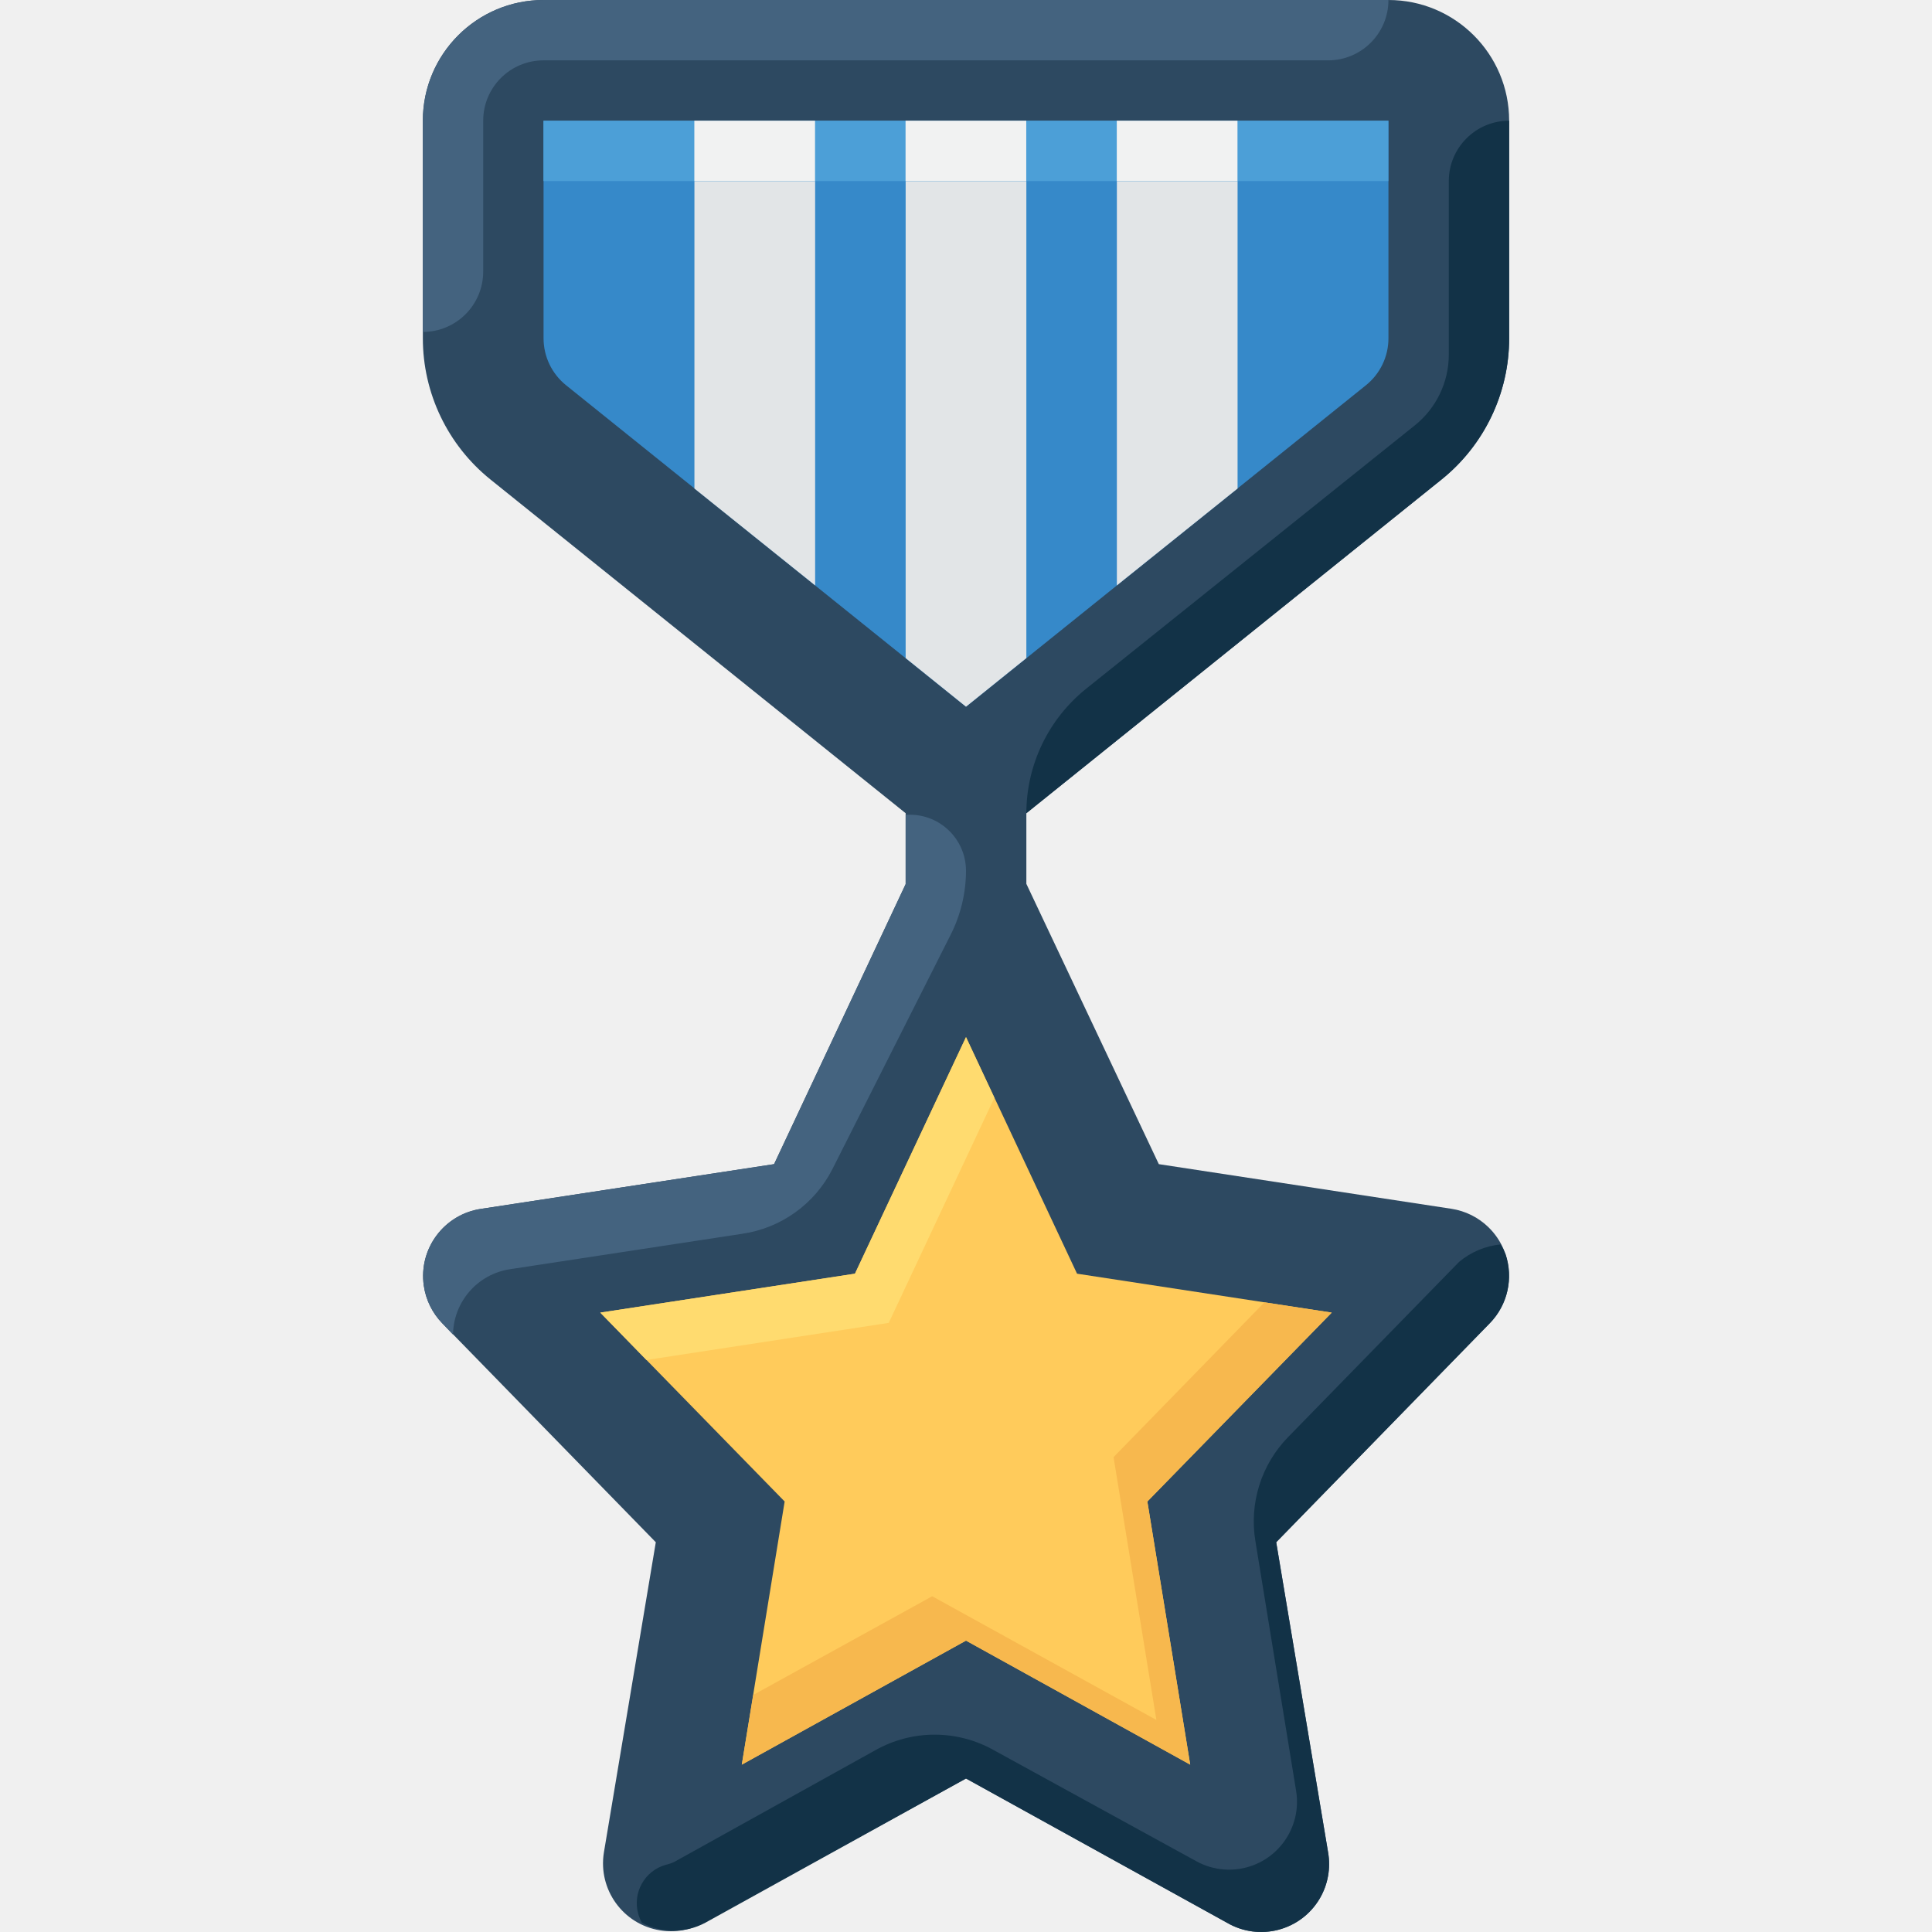
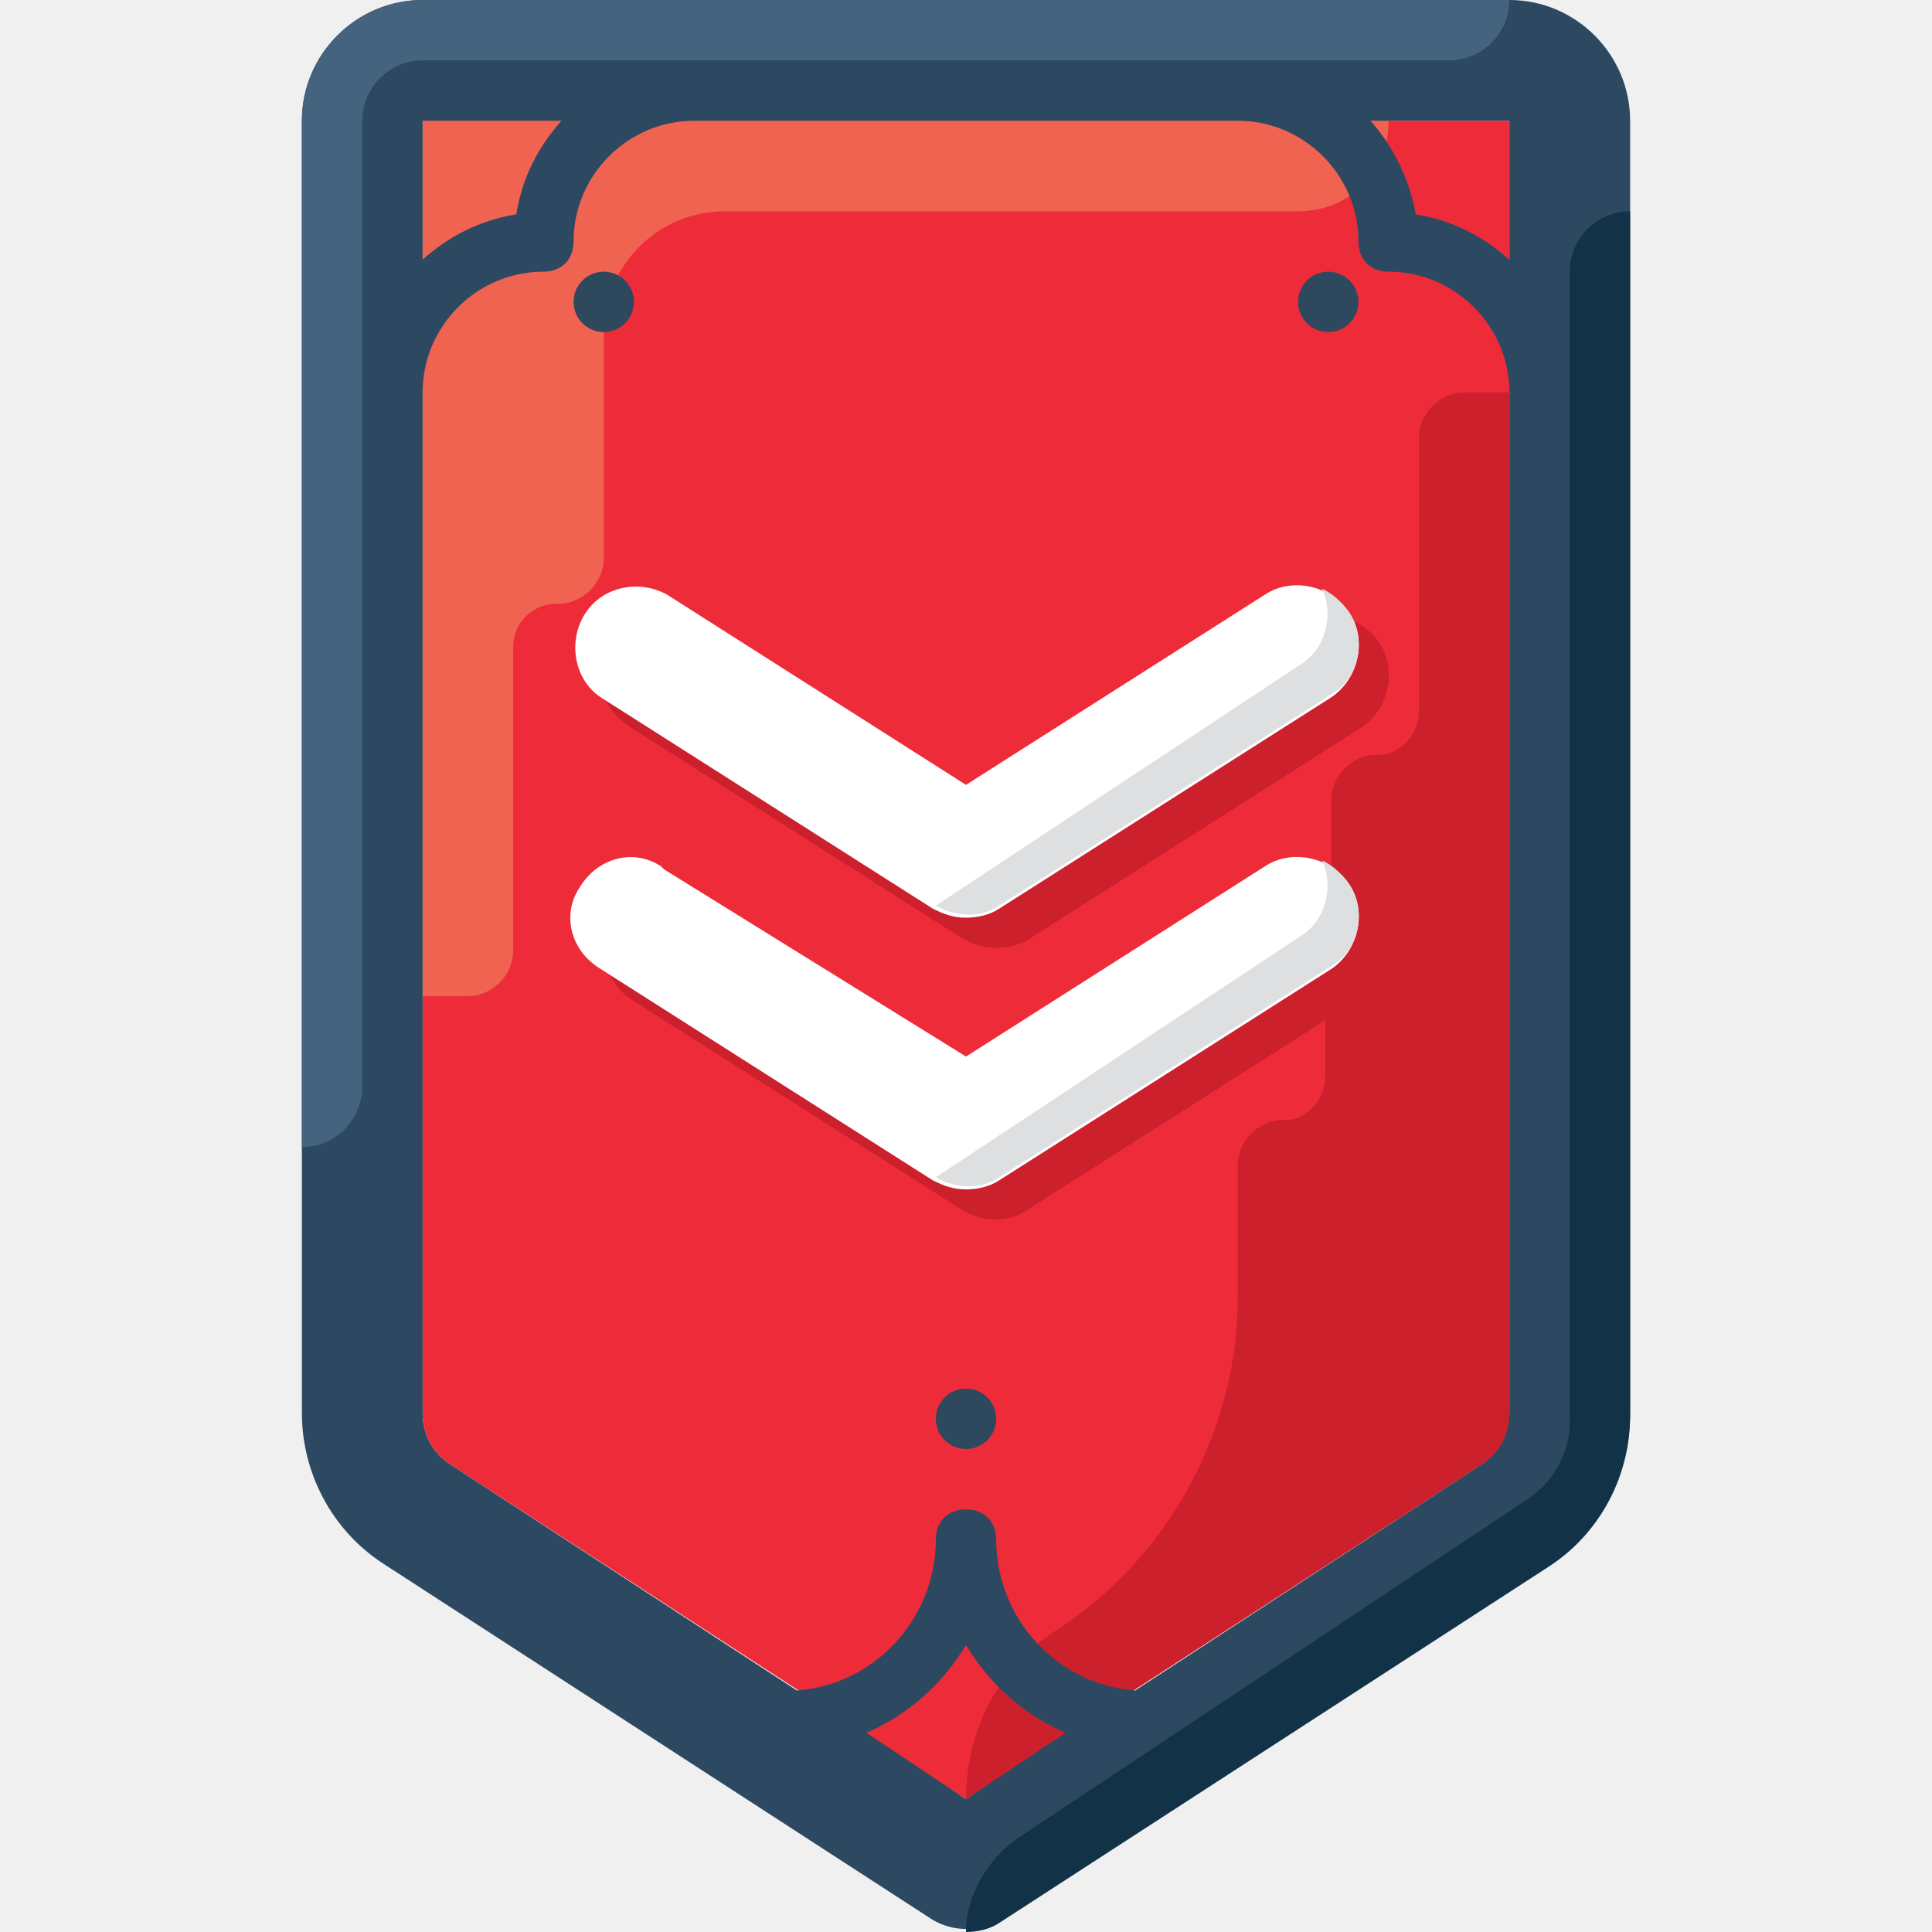
- <svg xmlns="http://www.w3.org/2000/svg" version="1.1" id="Layer_1" x="0px" y="0px" viewBox="0 0 511.997 511.997" style="enable-background:new 0 0 511.997 511.997;" xml:space="preserve">
-   <path style="fill:#2D4961;" d="M382.025,127.066c11.331-9.116,17.92-22.878,17.912-37.424V31.987  C399.938,14.322,385.616,0,367.951,0H144.046c-17.665,0-31.987,14.322-31.987,31.987v57.656  c-0.008,14.546,6.581,28.308,17.912,37.424l110.034,88.443v18.312v0.48L205.14,308.51l-77.567,11.835  c-9.836,1.407-16.673,10.524-15.266,20.359c0.536,3.742,2.239,7.229,4.87,9.948l56.616,58.055l-13.754,82.205  c-1.591,9.812,5.062,19.056,14.874,20.647c3.982,0.648,8.069-0.064,11.595-2.015l69.491-38.224l69.171,38.224  c8.58,5.006,19.6,2.103,24.606-6.477c2.135-3.67,2.911-7.973,2.183-12.155l-13.754-82.205l56.616-58.056  c6.917-7.133,6.749-18.52-0.384-25.445c-2.671-2.591-6.085-4.294-9.772-4.862l-77.567-11.835l-35.105-74.289v-0.48v-18.232  L382.025,127.066z" />
-   <path style="fill:#123247;" d="M383.945,47.98V94.04c-0.016,7.285-3.343,14.17-9.036,18.712l-86.923,69.651  c-10.092,8.029-15.977,20.215-15.993,33.106l0,0l110.034-88.443c11.331-9.116,17.92-22.878,17.912-37.424V31.987  C391.11,31.987,383.945,39.143,383.945,47.98z" />
-   <path style="fill:#44637F;" d="M144.046,0c-17.665,0-31.987,14.322-31.987,31.987v55.976l0,0c8.836,0,15.993-7.157,15.993-15.993  V31.987c0-8.836,7.157-15.993,15.993-15.993h207.912c8.836,0,15.993-7.157,15.993-15.993H144.046z" />
-   <path style="fill:#123247;" d="M338.204,408.708l56.616-58.056c4.718-4.838,6.317-11.915,4.158-18.312  c-0.36-0.888-0.784-1.743-1.279-2.559c-4.062,0.4-7.909,2.015-11.035,4.638l-45.341,46.46c-7.085,7.277-10.292,17.489-8.636,27.508  l10.795,66.212c1.591,9.812-5.062,19.056-14.874,20.647c-3.982,0.648-8.069-0.064-11.595-2.015l-53.657-29.428  c-9.732-5.47-21.615-5.47-31.347,0l-53.258,29.588c-0.736,0.36-1.519,0.624-2.319,0.8c-5.614,1.583-8.876,7.421-7.285,13.027  c0.232,0.808,0.552,1.591,0.968,2.327l0,0c5.246,2.799,11.547,2.799,16.793,0l69.091-38.224l69.171,38.224  c8.58,5.006,19.6,2.103,24.606-6.477c2.135-3.67,2.911-7.973,2.183-12.155L338.204,408.708z" />
-   <polygon style="fill:#FFCB5B;" points="255.999,434.777 196.584,467.643 207.939,397.912 159.08,347.853 226.571,337.538   255.999,274.844 285.426,337.538 352.918,347.853 304.058,397.912 315.414,467.643 " />
-   <polygon style="fill:#FFDB6F;" points="235.527,350.572 263.516,290.917 255.999,274.844 226.571,337.538 159.08,347.853   171.314,360.408 " />
-   <polygon style="fill:#F7B84E;" points="352.918,347.853 335.085,345.134 295.102,386.157 306.457,455.808 247.042,423.022   199.622,449.171 196.584,467.643 255.999,434.777 315.414,467.643 304.058,397.912 " />
-   <path style="fill:#3689C9;" d="M150.043,102.117c-3.79-3.031-5.997-7.621-5.997-12.475V31.987h223.906v57.656  c0,4.854-2.207,9.444-5.997,12.475l-105.955,85.164L150.043,102.117z" />
+ <svg xmlns="http://www.w3.org/2000/svg" version="1.1" id="Layer_1" x="0px" y="0px" viewBox="0 0 512 512" style="enable-background:new 0 0 512 512;" xml:space="preserve">
+   <path style="fill:#EE2C39;" d="M119.2,388c-4.8-3.2-7.2-8-7.2-13.6V32h288v342.4c0,5.6-2.4,10.4-7.2,13.6L256,476.8L119.2,388z" />
+   <circle style="fill:#2E485D;" cx="256" cy="376" r="8" />
+   <path style="fill:#F16351;" d="M112,32v232h12c6.4,0,12-5.6,12-12l0,0v-80.8c0-6.4,5.6-11.2,11.2-11.2c0,0,0,0,0.8,0l0,0  c6.4,0,12-5.6,12-12l0,0V88c0-17.6,14.4-32,32-32h152c13.6,0,24-10.4,24-24H112z" />
  <g>
-     <polygon style="fill:#E2E5E7;" points="327.968,129.465 327.968,47.98 295.982,47.98 295.982,155.135  " />
-     <polygon style="fill:#E2E5E7;" points="216.016,155.135 216.016,47.98 184.029,47.98 184.029,129.465  " />
-     <polygon style="fill:#E2E5E7;" points="240.005,174.406 255.999,187.281 271.992,174.406 271.992,47.98 240.005,47.98  " />
+     <circle style="fill:#2E485D;" cx="160" cy="80" r="8" />
+     <circle style="fill:#2E485D;" cx="352" cy="80" r="8" />
  </g>
-   <rect x="144.022" y="31.987" style="fill:#4C9FD7;" width="223.906" height="15.993" />
  <g>
-     <rect x="184.005" y="31.987" style="fill:#F1F2F2;" width="31.987" height="15.993" />
-     <rect x="239.981" y="31.987" style="fill:#F1F2F2;" width="31.987" height="15.993" />
-     <rect x="295.958" y="31.987" style="fill:#F1F2F2;" width="31.987" height="15.993" />
+     <path style="fill:#CC202C;" d="M388,104c-6.4,0-12,5.6-12,12v72.8c0,5.6-4.8,11.2-10.4,11.2l0,0h-0.8c-6.4,0-12,5.6-12,12l0,0v23.2   c-3.2,0-5.6,0.8-8.8,2.4L264,288l-79.2-50.4c-7.2-4.8-17.6-2.4-22.4,4.8c-4.8,7.2-2.4,17.6,4.8,22.4l88,56c5.6,3.2,12,3.2,16.8,0   l79.2-50.4v15.2c0,5.6-4.8,11.2-10.4,11.2l0,0H340c-6.4,0-12,5.6-12,12l0,0V344c0,35.2-18.4,68.8-48,88c-15.2,9.6-24,26.4-24,44.8   L392.8,388c4-2.4,7.2-7.2,7.2-12l0,0V104H388z" />
+     <path style="fill:#CC202C;" d="M264,251.2c-3.2,0-5.6-0.8-8.8-2.4l-88-56c-8-4.8-10.4-14.4-5.6-21.6c4.8-8,14.4-10.4,21.6-5.6   l0.8,0.8l80,49.6l79.2-50.4c7.2-4.8,17.6-2.4,22.4,4.8s2.4,17.6-4.8,22.4l0,0l-88,56C270.4,250.4,267.2,251.2,264,251.2z" />
  </g>
-   <path style="fill:#44637F;" d="M240.005,215.909v17.912v0.48L205.14,308.51l-77.567,11.835  c-9.836,1.407-16.673,10.524-15.266,20.359c0.536,3.742,2.239,7.229,4.87,9.948l2.879,3.039c0.104-8.732,6.549-16.097,15.194-17.353  l61.334-9.356c10.308-1.463,19.256-7.845,23.99-17.113l31.267-61.974c2.719-5.294,4.142-11.163,4.158-17.113l0,0  c0-8.213-6.661-14.874-14.874-14.874l0,0H240.005z" />
+   <path style="fill:#FFFFFF;" d="M256,315.2c-3.2,0-5.6-0.8-8.8-2.4l-88-56c-8-4.8-10.4-14.4-5.6-21.6c4.8-8,14.4-10.4,21.6-5.6  l0.8,0.8l80,49.6l79.2-50.4c7.2-4.8,17.6-2.4,22.4,4.8s2.4,17.6-4.8,22.4l0,0l-88,56C262.4,314.4,259.2,315.2,256,315.2z" />
+   <path style="fill:#DDDFE1;" d="M357.6,234.4c-1.6-2.4-4-4.8-7.2-6.4c3.2,7.2,0.8,16-5.6,20L248,312c5.6,3.2,12,3.2,16.8,0l88-56  C360,252,362.4,241.6,357.6,234.4L357.6,234.4z" />
+   <path style="fill:#FFFFFF;" d="M256,243.2c-3.2,0-5.6-0.8-8.8-2.4l-88-56c-7.2-4.8-8.8-15.2-4-22.4s14.4-8.8,21.6-4.8L256,208  l79.2-50.4c7.2-4.8,17.6-2.4,22.4,4.8s2.4,17.6-4.8,22.4l-88,56C262.4,242.4,259.2,243.2,256,243.2z" />
+   <path style="fill:#DDDFE1;" d="M357.6,162.4c-1.6-2.4-4-4.8-7.2-6.4c3.2,7.2,0.8,16-5.6,20L248,240c5.6,3.2,12,3.2,16.8,0l88-56  C360,180,362.4,169.6,357.6,162.4L357.6,162.4z" />
+   <path style="fill:#2D4961;" d="M400,0H112C94.4,0,80,14.4,80,32v342.4c0,16,8,31.2,21.6,40l145.6,94.4c5.6,3.2,12,3.2,17.6,0  l145.6-94.4c13.6-8.8,21.6-24,21.6-40V32C432,14.4,417.6,0,400,0z M400,68.8c-7.2-6.4-15.2-10.4-24.8-12c-1.6-8.8-5.6-17.6-12-24.8  H400V68.8z M148.8,32c-6.4,7.2-10.4,15.2-12,24.8c-9.6,1.6-17.6,5.6-24.8,12V32H148.8z M256,476.8l-26.4-17.6  c11.2-4.8,20-12.8,26.4-23.2c6.4,10.4,15.2,18.4,26.4,23.2L256,476.8z M400,374.4c0,5.6-2.4,10.4-7.2,13.6l-92,60  c-20.8-1.6-36.8-19.2-36.8-40c0-4.8-3.2-8-8-8c-4.8,0-8,3.2-8,8c0,20.8-16,38.4-36.8,40l-92-60c-4.8-3.2-7.2-8-7.2-13.6V104  c0-17.6,14.4-32,32-32c4.8,0,8-3.2,8-8c0-17.6,14.4-32,32-32h144c17.6,0,32,14.4,32,32c0,4.8,3.2,8,8,8c17.6,0,32,14.4,32,32V374.4z  " />
+   <path style="fill:#44637F;" d="M80,32v272l0,0c8.8,0,16-7.2,16-16V32c0-8.8,7.2-16,16-16h272c8.8,0,16-7.2,16-16H112  C94.4,0,80,14.4,80,32z" />
+   <path style="fill:#123247;" d="M410.4,415.2c13.6-8.8,21.6-24,21.6-40V56l0,0c-8.8,0-16,7.2-16,16v304.8c0,8-4,15.2-10.4,20  l-136,90.4c-8,5.6-13.6,15.2-13.6,24.8l0,0c3.2,0,6.4-0.8,8.8-2.4L410.4,415.2z" />
  <g>
</g>
  <g>
</g>
  <g>
</g>
  <g>
</g>
  <g>
</g>
  <g>
</g>
  <g>
</g>
  <g>
</g>
  <g>
</g>
  <g>
</g>
  <g>
</g>
  <g>
</g>
  <g>
</g>
  <g>
</g>
  <g>
</g>
</svg>
